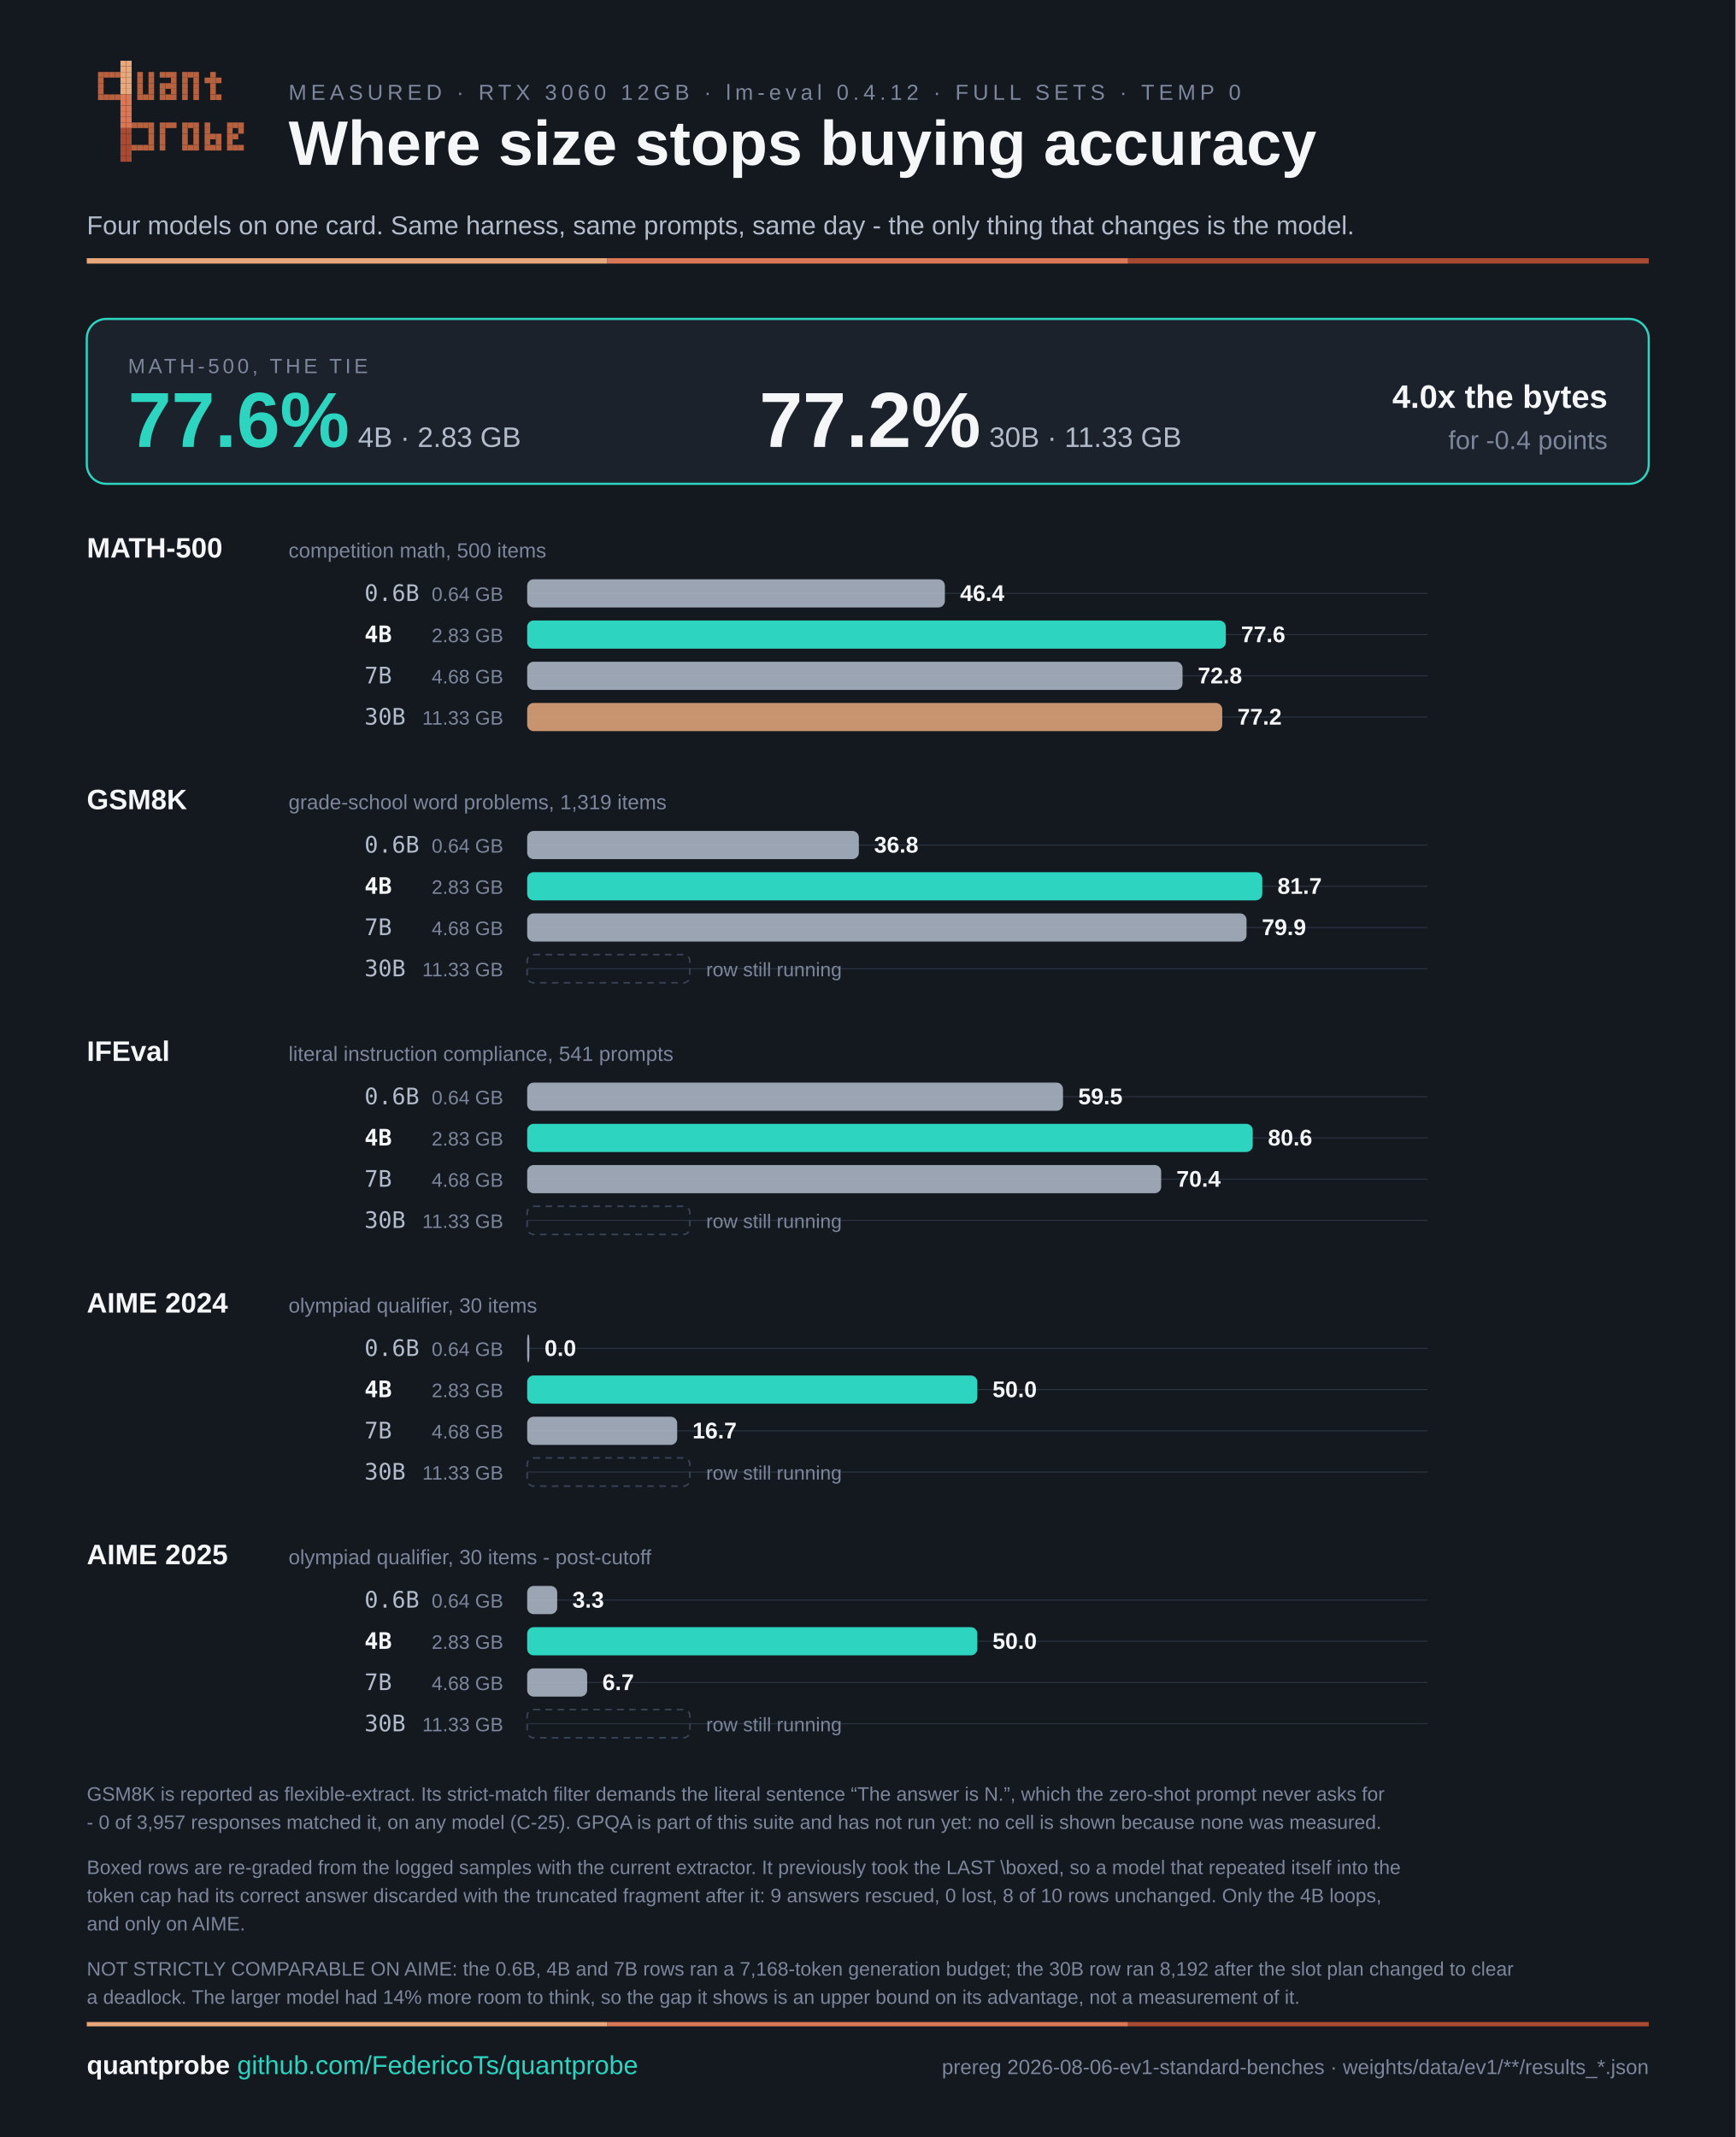
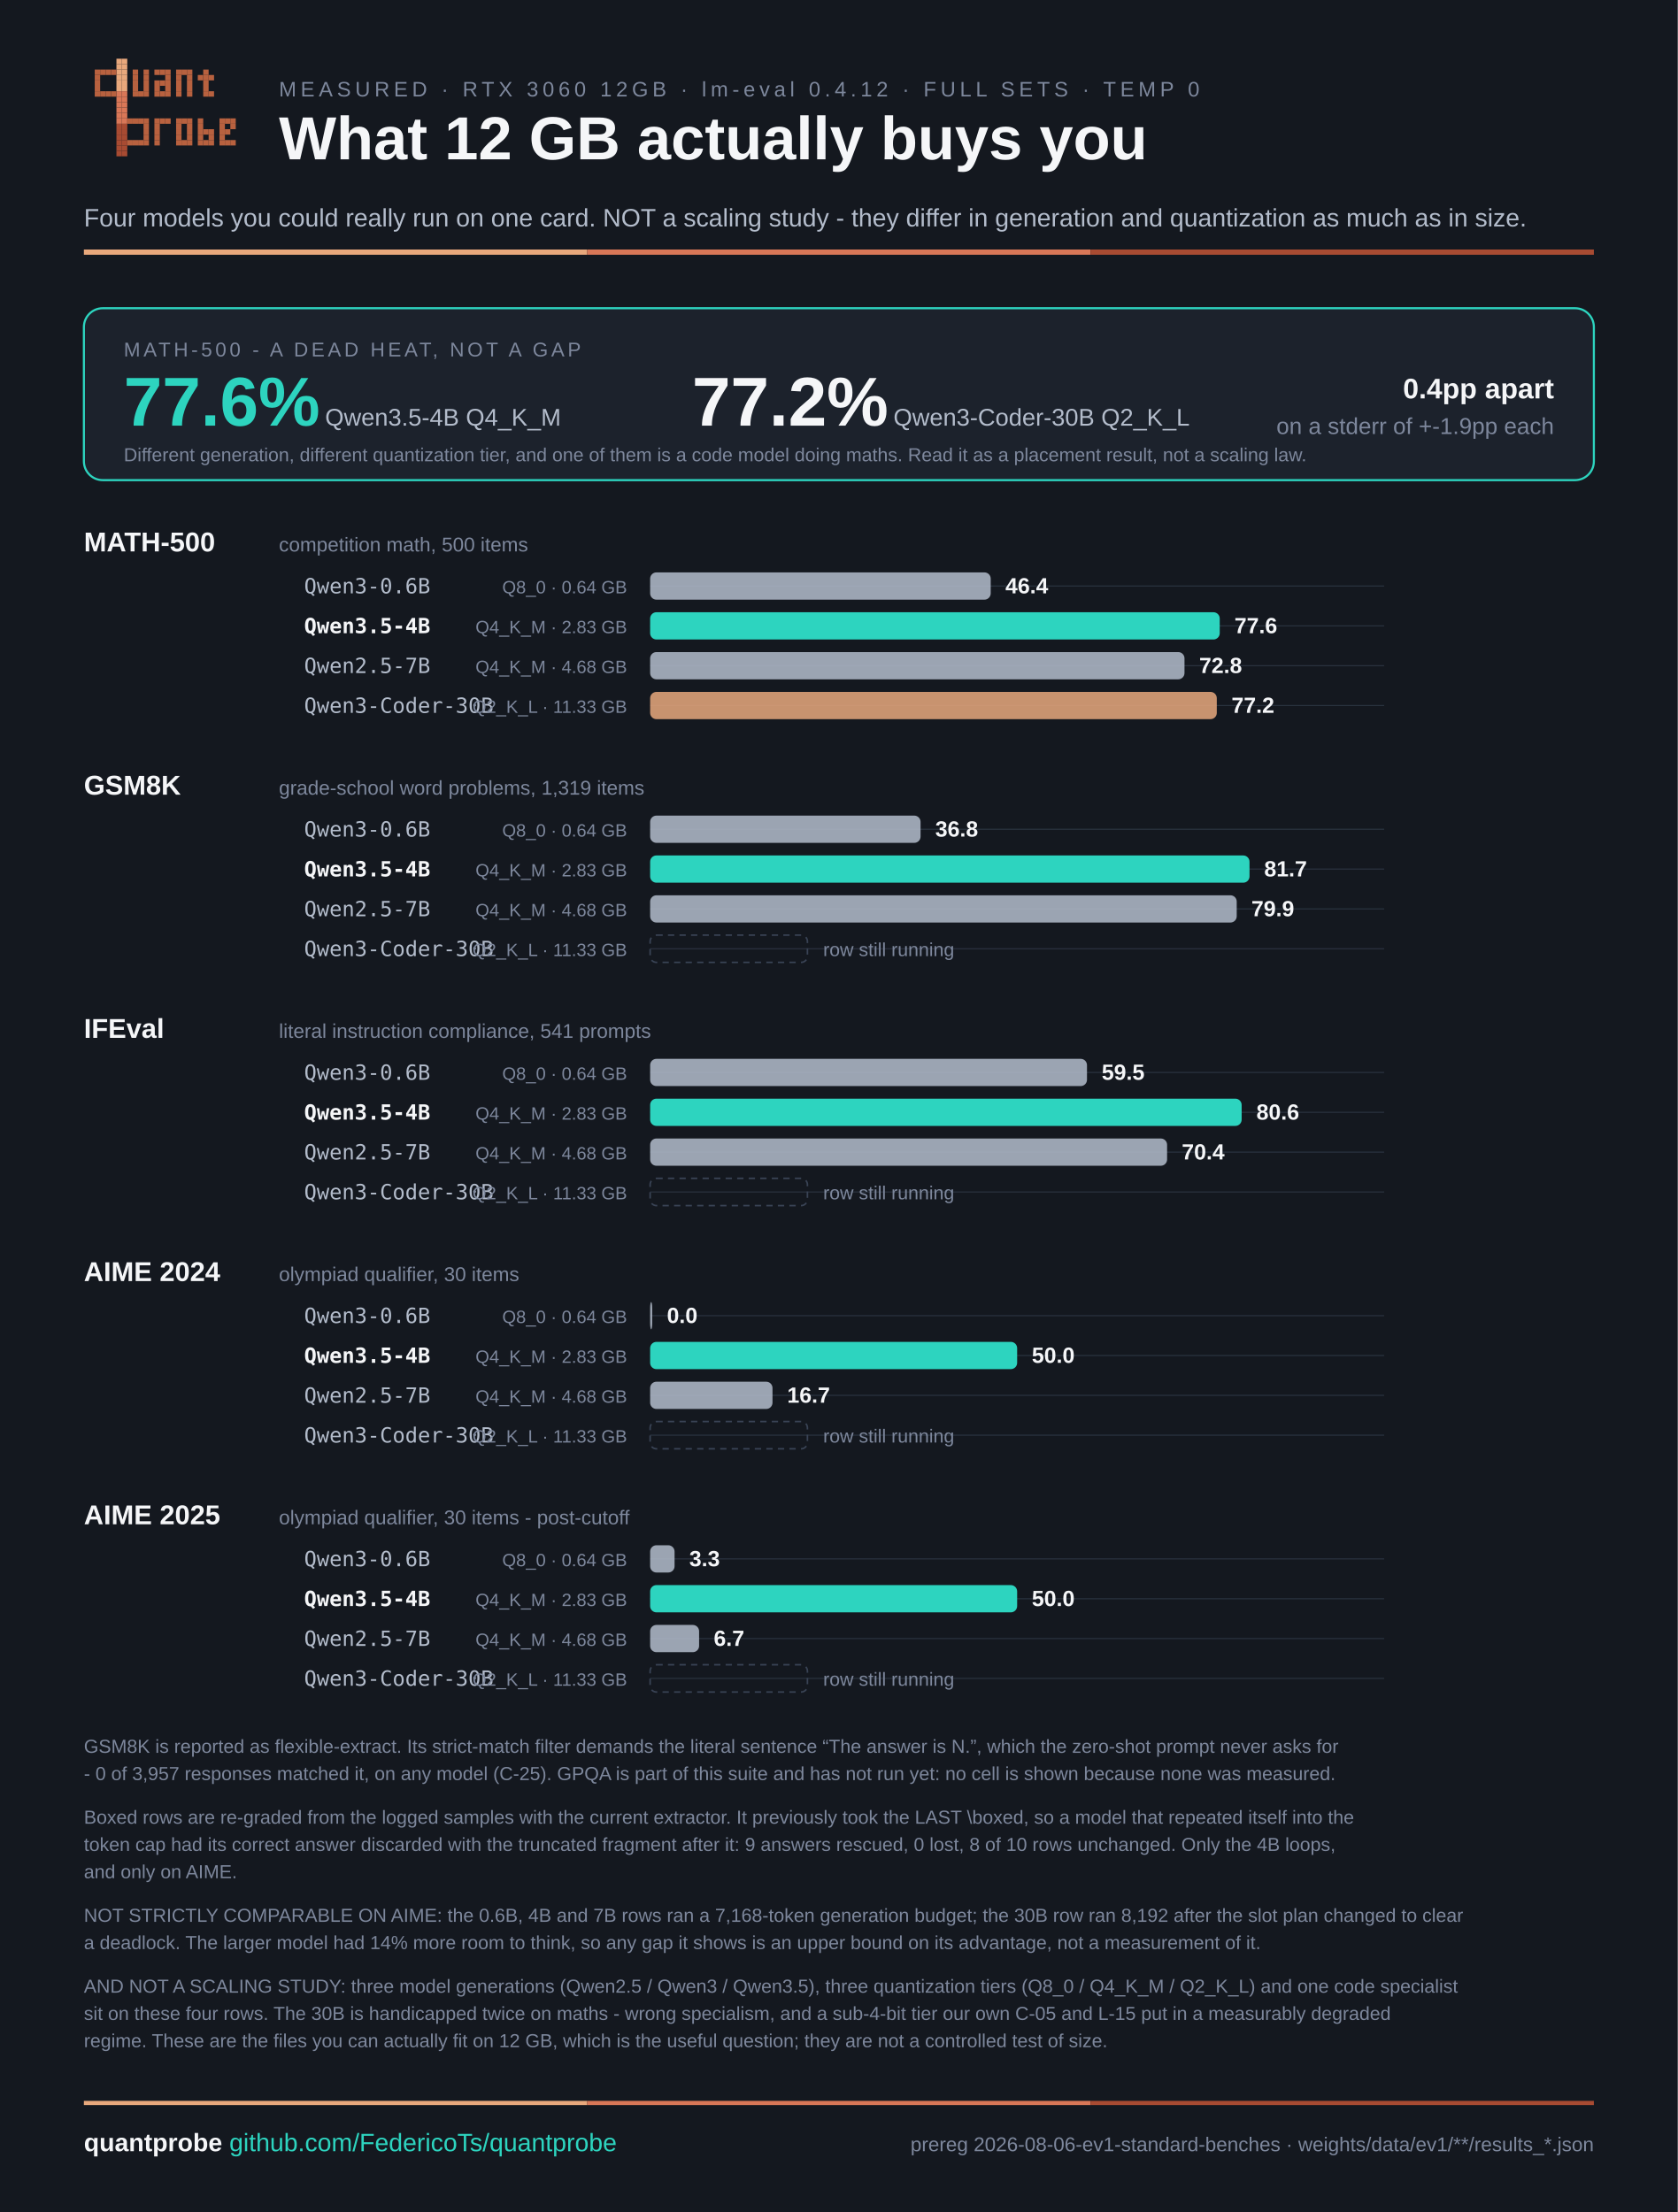
- <svg xmlns="http://www.w3.org/2000/svg" viewBox="0 0 1600 1970" font-family="Segoe UI, Arial, sans-serif">
-   <rect width="1600" height="1970" fill="#14181f" />
+ <svg xmlns="http://www.w3.org/2000/svg" viewBox="0 0 1600 2110" font-family="Segoe UI, Arial, sans-serif">
+   <rect width="1600" height="2110" fill="#14181f" />
  <g transform="translate(80,56) scale(0.4310345)">
    <rect x="72" y="0" width="12" height="12" fill="#e8a87c" />
    <rect x="84" y="0" width="12" height="12" fill="#e8a87c" />
    <rect x="72" y="12" width="12" height="12" fill="#e8a87c" />
    <rect x="84" y="12" width="12" height="12" fill="#e8a87c" />
    <rect x="72" y="24" width="12" height="12" fill="#e8a87c" />
    <rect x="84" y="24" width="12" height="12" fill="#e8a87c" />
    <rect x="72" y="36" width="12" height="12" fill="#e8a87c" />
    <rect x="84" y="36" width="12" height="12" fill="#e8a87c" />
    <rect x="72" y="48" width="12" height="12" fill="#e8a87c" />
    <rect x="84" y="48" width="12" height="12" fill="#e8a87c" />
    <rect x="72" y="60" width="12" height="12" fill="#e8a87c" />
    <rect x="84" y="60" width="12" height="12" fill="#e8a87c" />
    <rect x="72" y="72" width="12" height="12" fill="#d97757" />
    <rect x="84" y="72" width="12" height="12" fill="#d97757" />
    <rect x="72" y="84" width="12" height="12" fill="#d97757" />
    <rect x="84" y="84" width="12" height="12" fill="#d97757" />
    <rect x="72" y="96" width="12" height="12" fill="#d97757" />
    <rect x="84" y="96" width="12" height="12" fill="#d97757" />
    <rect x="72" y="108" width="12" height="12" fill="#d97757" />
    <rect x="84" y="108" width="12" height="12" fill="#d97757" />
    <rect x="72" y="120" width="12" height="12" fill="#d97757" />
    <rect x="84" y="120" width="12" height="12" fill="#d97757" />
    <rect x="72" y="132" width="12" height="12" fill="#d97757" />
    <rect x="84" y="132" width="12" height="12" fill="#d97757" />
    <rect x="72" y="144" width="12" height="12" fill="#a84b32" />
    <rect x="84" y="144" width="12" height="12" fill="#a84b32" />
    <rect x="72" y="156" width="12" height="12" fill="#a84b32" />
    <rect x="84" y="156" width="12" height="12" fill="#a84b32" />
    <rect x="72" y="168" width="12" height="12" fill="#a84b32" />
    <rect x="84" y="168" width="12" height="12" fill="#a84b32" />
    <rect x="72" y="180" width="12" height="12" fill="#a84b32" />
    <rect x="84" y="180" width="12" height="12" fill="#a84b32" />
    <rect x="72" y="192" width="12" height="12" fill="#a84b32" />
    <rect x="84" y="192" width="12" height="12" fill="#a84b32" />
    <rect x="72" y="204" width="12" height="12" fill="#a84b32" />
    <rect x="84" y="204" width="12" height="12" fill="#a84b32" />
    <rect x="24" y="24" width="12" height="12" fill="#b8613f" />
    <rect x="24" y="72" width="12" height="12" fill="#b8613f" />
    <rect x="36" y="24" width="12" height="12" fill="#b8613f" />
    <rect x="36" y="72" width="12" height="12" fill="#b8613f" />
    <rect x="48" y="24" width="12" height="12" fill="#b8613f" />
    <rect x="48" y="72" width="12" height="12" fill="#b8613f" />
    <rect x="60" y="24" width="12" height="12" fill="#b8613f" />
    <rect x="60" y="72" width="12" height="12" fill="#b8613f" />
    <rect x="24" y="36" width="12" height="12" fill="#b8613f" />
    <rect x="24" y="48" width="12" height="12" fill="#b8613f" />
    <rect x="24" y="60" width="12" height="12" fill="#b8613f" />
    <rect x="108" y="24" width="12" height="12" fill="#b8613f" />
    <rect x="132" y="24" width="12" height="12" fill="#b8613f" />
    <rect x="108" y="36" width="12" height="12" fill="#b8613f" />
    <rect x="132" y="36" width="12" height="12" fill="#b8613f" />
    <rect x="108" y="48" width="12" height="12" fill="#b8613f" />
    <rect x="132" y="48" width="12" height="12" fill="#b8613f" />
    <rect x="108" y="60" width="12" height="12" fill="#b8613f" />
    <rect x="132" y="60" width="12" height="12" fill="#b8613f" />
    <rect x="108" y="72" width="12" height="12" fill="#b8613f" />
    <rect x="120" y="72" width="12" height="12" fill="#b8613f" />
    <rect x="132" y="72" width="12" height="12" fill="#b8613f" />
    <rect x="156" y="24" width="12" height="12" fill="#b8613f" />
    <rect x="168" y="24" width="12" height="12" fill="#b8613f" />
    <rect x="180" y="24" width="12" height="12" fill="#b8613f" />
    <rect x="180" y="36" width="12" height="12" fill="#b8613f" />
    <rect x="156" y="48" width="12" height="12" fill="#b8613f" />
    <rect x="168" y="48" width="12" height="12" fill="#b8613f" />
    <rect x="180" y="48" width="12" height="12" fill="#b8613f" />
    <rect x="156" y="60" width="12" height="12" fill="#b8613f" />
    <rect x="180" y="60" width="12" height="12" fill="#b8613f" />
    <rect x="156" y="72" width="12" height="12" fill="#b8613f" />
    <rect x="168" y="72" width="12" height="12" fill="#b8613f" />
    <rect x="180" y="72" width="12" height="12" fill="#b8613f" />
    <rect x="204" y="24" width="12" height="12" fill="#b8613f" />
    <rect x="216" y="24" width="12" height="12" fill="#b8613f" />
    <rect x="228" y="24" width="12" height="12" fill="#b8613f" />
    <rect x="204" y="36" width="12" height="12" fill="#b8613f" />
    <rect x="228" y="36" width="12" height="12" fill="#b8613f" />
    <rect x="204" y="48" width="12" height="12" fill="#b8613f" />
    <rect x="228" y="48" width="12" height="12" fill="#b8613f" />
    <rect x="204" y="60" width="12" height="12" fill="#b8613f" />
    <rect x="228" y="60" width="12" height="12" fill="#b8613f" />
    <rect x="204" y="72" width="12" height="12" fill="#b8613f" />
    <rect x="228" y="72" width="12" height="12" fill="#b8613f" />
    <rect x="264" y="24" width="12" height="12" fill="#b8613f" />
    <rect x="252" y="36" width="12" height="12" fill="#b8613f" />
    <rect x="264" y="36" width="12" height="12" fill="#b8613f" />
    <rect x="276" y="36" width="12" height="12" fill="#b8613f" />
    <rect x="264" y="48" width="12" height="12" fill="#b8613f" />
    <rect x="264" y="60" width="12" height="12" fill="#b8613f" />
    <rect x="264" y="72" width="12" height="12" fill="#b8613f" />
    <rect x="276" y="72" width="12" height="12" fill="#b8613f" />
    <rect x="96" y="132" width="12" height="12" fill="#b8613f" />
    <rect x="96" y="180" width="12" height="12" fill="#b8613f" />
    <rect x="108" y="132" width="12" height="12" fill="#b8613f" />
    <rect x="108" y="180" width="12" height="12" fill="#b8613f" />
    <rect x="120" y="132" width="12" height="12" fill="#b8613f" />
    <rect x="120" y="180" width="12" height="12" fill="#b8613f" />
    <rect x="132" y="132" width="12" height="12" fill="#b8613f" />
    <rect x="132" y="180" width="12" height="12" fill="#b8613f" />
    <rect x="132" y="144" width="12" height="12" fill="#b8613f" />
    <rect x="132" y="156" width="12" height="12" fill="#b8613f" />
    <rect x="132" y="168" width="12" height="12" fill="#b8613f" />
    <rect x="156" y="132" width="12" height="12" fill="#b8613f" />
    <rect x="168" y="132" width="12" height="12" fill="#b8613f" />
    <rect x="180" y="132" width="12" height="12" fill="#b8613f" />
    <rect x="156" y="144" width="12" height="12" fill="#b8613f" />
    <rect x="156" y="156" width="12" height="12" fill="#b8613f" />
    <rect x="156" y="168" width="12" height="12" fill="#b8613f" />
    <rect x="156" y="180" width="12" height="12" fill="#b8613f" />
    <rect x="204" y="132" width="12" height="12" fill="#b8613f" />
    <rect x="216" y="132" width="12" height="12" fill="#b8613f" />
    <rect x="228" y="132" width="12" height="12" fill="#b8613f" />
    <rect x="204" y="144" width="12" height="12" fill="#b8613f" />
    <rect x="228" y="144" width="12" height="12" fill="#b8613f" />
    <rect x="204" y="156" width="12" height="12" fill="#b8613f" />
    <rect x="228" y="156" width="12" height="12" fill="#b8613f" />
    <rect x="204" y="168" width="12" height="12" fill="#b8613f" />
    <rect x="228" y="168" width="12" height="12" fill="#b8613f" />
    <rect x="204" y="180" width="12" height="12" fill="#b8613f" />
    <rect x="216" y="180" width="12" height="12" fill="#b8613f" />
    <rect x="228" y="180" width="12" height="12" fill="#b8613f" />
    <rect x="252" y="132" width="12" height="12" fill="#b8613f" />
    <rect x="252" y="144" width="12" height="12" fill="#b8613f" />
    <rect x="252" y="156" width="12" height="12" fill="#b8613f" />
    <rect x="264" y="156" width="12" height="12" fill="#b8613f" />
    <rect x="276" y="156" width="12" height="12" fill="#b8613f" />
    <rect x="252" y="168" width="12" height="12" fill="#b8613f" />
    <rect x="276" y="168" width="12" height="12" fill="#b8613f" />
    <rect x="252" y="180" width="12" height="12" fill="#b8613f" />
    <rect x="264" y="180" width="12" height="12" fill="#b8613f" />
    <rect x="276" y="180" width="12" height="12" fill="#b8613f" />
    <rect x="300" y="132" width="12" height="12" fill="#b8613f" />
    <rect x="312" y="132" width="12" height="12" fill="#b8613f" />
    <rect x="324" y="132" width="12" height="12" fill="#b8613f" />
    <rect x="300" y="144" width="12" height="12" fill="#b8613f" />
    <rect x="324" y="144" width="12" height="12" fill="#b8613f" />
    <rect x="300" y="156" width="12" height="12" fill="#b8613f" />
    <rect x="312" y="156" width="12" height="12" fill="#b8613f" />
    <rect x="300" y="168" width="12" height="12" fill="#b8613f" />
    <rect x="300" y="180" width="12" height="12" fill="#b8613f" />
    <rect x="312" y="180" width="12" height="12" fill="#b8613f" />
    <rect x="324" y="180" width="12" height="12" fill="#b8613f" />
  </g>
  <text x="266" y="92" fill="#7d879c" font-size="20" letter-spacing="4">MEASURED · RTX 3060 12GB · lm-eval 0.4.12 · FULL SETS · TEMP 0</text>
-   <text x="266" y="152" fill="#f5f6f8" font-size="58" font-weight="bold">Where size stops buying accuracy</text>
-   <text x="80" y="216" fill="#b3bccb" font-size="24">Four models on one card. Same harness, same prompts, same day - the only thing that changes is the model.</text>
+   <text x="266" y="152" fill="#f5f6f8" font-size="58" font-weight="bold">What 12 GB actually buys you</text>
+   <text x="80" y="216" fill="#b3bccb" font-size="24">Four models you could really run on one card. NOT a scaling study - they differ in generation and quantization as much as in size.</text>
  <rect x="80" y="238" width="480.0" height="5" fill="#e8a87c" />
  <rect x="560.0" y="238" width="480.0" height="5" fill="#d97757" />
  <rect x="1040.0" y="238" width="480.0" height="5" fill="#a84b32" />
-   <rect x="80" y="294" width="1440" height="152" rx="18" fill="#1c222c" stroke="#2dd4bf" stroke-width="2" />
-   <text x="118" y="344" fill="#7d879c" font-size="19" letter-spacing="3">MATH-500, THE TIE</text>
-   <text x="118" y="412" fill="#2dd4bf" font-size="72" font-weight="bold">77.6%</text>
-   <text x="330" y="412" fill="#b3bccb" font-size="26">4B · 2.83 GB</text>
-   <text x="700" y="412" fill="#f5f6f8" font-size="72" font-weight="bold">77.2%</text>
-   <text x="912" y="412" fill="#b3bccb" font-size="26">30B · 11.33 GB</text>
-   <text x="1482" y="376" text-anchor="end" fill="#f5f6f8" font-size="30" font-weight="bold">4.0x the bytes</text>
-   <text x="1482" y="414" text-anchor="end" fill="#7d879c" font-size="24">for -0.4 points</text>
-   <text x="80" y="514" fill="#f5f6f8" font-size="26" font-weight="bold">MATH-500</text>
-   <text x="266" y="514" fill="#7d879c" font-size="19">competition math, 500 items</text>
-   <text x="336" y="554" fill="#b3bccb" font-size="21" font-weight="normal" font-family="Consolas, Menlo, monospace">0.6B</text>
-   <text x="464" y="554" text-anchor="end" fill="#7d879c" font-size="18">0.64 GB</text>
-   <line x1="486" y1="547" x2="1316" y2="547" stroke="#2a3340" stroke-width="1" />
-   <rect x="486" y="534" width="385.1" height="26" rx="6" fill="#b3bccb" opacity="0.85" />
-   <text x="885.12" y="554" fill="#f5f6f8" font-size="21" font-weight="bold">46.4</text>
-   <text x="336" y="592" fill="#f5f6f8" font-size="21" font-weight="bold" font-family="Consolas, Menlo, monospace">4B</text>
-   <text x="464" y="592" text-anchor="end" fill="#7d879c" font-size="18">2.83 GB</text>
-   <line x1="486" y1="585" x2="1316" y2="585" stroke="#2a3340" stroke-width="1" />
-   <rect x="486" y="572" width="644.1" height="26" rx="6" fill="#2dd4bf" opacity="1" />
-   <text x="1144.08" y="592" fill="#f5f6f8" font-size="21" font-weight="bold">77.6</text>
-   <text x="336" y="630" fill="#b3bccb" font-size="21" font-weight="normal" font-family="Consolas, Menlo, monospace">7B</text>
-   <text x="464" y="630" text-anchor="end" fill="#7d879c" font-size="18">4.68 GB</text>
-   <line x1="486" y1="623" x2="1316" y2="623" stroke="#2a3340" stroke-width="1" />
-   <rect x="486" y="610" width="604.2" height="26" rx="6" fill="#b3bccb" opacity="0.85" />
-   <text x="1104.24" y="630" fill="#f5f6f8" font-size="21" font-weight="bold">72.8</text>
-   <text x="336" y="668" fill="#b3bccb" font-size="21" font-weight="normal" font-family="Consolas, Menlo, monospace">30B</text>
-   <text x="464" y="668" text-anchor="end" fill="#7d879c" font-size="18">11.33 GB</text>
-   <line x1="486" y1="661" x2="1316" y2="661" stroke="#2a3340" stroke-width="1" />
-   <rect x="486" y="648" width="640.8" height="26" rx="6" fill="#e8a87c" opacity="0.85" />
-   <text x="1140.76" y="668" fill="#f5f6f8" font-size="21" font-weight="bold">77.2</text>
-   <text x="80" y="746" fill="#f5f6f8" font-size="26" font-weight="bold">GSM8K</text>
-   <text x="266" y="746" fill="#7d879c" font-size="19">grade-school word problems, 1,319 items</text>
-   <text x="336" y="786" fill="#b3bccb" font-size="21" font-weight="normal" font-family="Consolas, Menlo, monospace">0.6B</text>
-   <text x="464" y="786" text-anchor="end" fill="#7d879c" font-size="18">0.64 GB</text>
-   <line x1="486" y1="779" x2="1316" y2="779" stroke="#2a3340" stroke-width="1" />
-   <rect x="486" y="766" width="305.8" height="26" rx="6" fill="#b3bccb" opacity="0.85" />
-   <text x="805.823" y="786" fill="#f5f6f8" font-size="21" font-weight="bold">36.8</text>
-   <text x="336" y="824" fill="#f5f6f8" font-size="21" font-weight="bold" font-family="Consolas, Menlo, monospace">4B</text>
-   <text x="464" y="824" text-anchor="end" fill="#7d879c" font-size="18">2.83 GB</text>
-   <line x1="486" y1="817" x2="1316" y2="817" stroke="#2a3340" stroke-width="1" />
-   <rect x="486" y="804" width="677.7" height="26" rx="6" fill="#2dd4bf" opacity="1" />
-   <text x="1177.718" y="824" fill="#f5f6f8" font-size="21" font-weight="bold">81.7</text>
-   <text x="336" y="862" fill="#b3bccb" font-size="21" font-weight="normal" font-family="Consolas, Menlo, monospace">7B</text>
-   <text x="464" y="862" text-anchor="end" fill="#7d879c" font-size="18">4.68 GB</text>
-   <line x1="486" y1="855" x2="1316" y2="855" stroke="#2a3340" stroke-width="1" />
-   <rect x="486" y="842" width="663.2" height="26" rx="6" fill="#b3bccb" opacity="0.85" />
-   <text x="1163.245" y="862" fill="#f5f6f8" font-size="21" font-weight="bold">79.9</text>
-   <text x="336" y="900" fill="#b3bccb" font-size="21" font-weight="normal" font-family="Consolas, Menlo, monospace">30B</text>
-   <text x="464" y="900" text-anchor="end" fill="#7d879c" font-size="18">11.33 GB</text>
-   <line x1="486" y1="893" x2="1316" y2="893" stroke="#2a3340" stroke-width="1" />
-   <rect x="486" y="880" width="150" height="26" rx="6" fill="none" stroke="#394355" stroke-width="1.5" stroke-dasharray="6 5" />
-   <text x="651" y="900" fill="#7d879c" font-size="18">row still running</text>
-   <text x="80" y="978" fill="#f5f6f8" font-size="26" font-weight="bold">IFEval</text>
-   <text x="266" y="978" fill="#7d879c" font-size="19">literal instruction compliance, 541 prompts</text>
-   <text x="336" y="1018" fill="#b3bccb" font-size="21" font-weight="normal" font-family="Consolas, Menlo, monospace">0.6B</text>
-   <text x="464" y="1018" text-anchor="end" fill="#7d879c" font-size="18">0.64 GB</text>
-   <line x1="486" y1="1011" x2="1316" y2="1011" stroke="#2a3340" stroke-width="1" />
-   <rect x="486" y="998" width="494.0" height="26" rx="6" fill="#b3bccb" opacity="0.85" />
-   <text x="994.011" y="1018" fill="#f5f6f8" font-size="21" font-weight="bold">59.5</text>
-   <text x="336" y="1056" fill="#f5f6f8" font-size="21" font-weight="bold" font-family="Consolas, Menlo, monospace">4B</text>
-   <text x="464" y="1056" text-anchor="end" fill="#7d879c" font-size="18">2.83 GB</text>
-   <line x1="486" y1="1049" x2="1316" y2="1049" stroke="#2a3340" stroke-width="1" />
-   <rect x="486" y="1036" width="668.9" height="26" rx="6" fill="#2dd4bf" opacity="1" />
-   <text x="1168.909" y="1056" fill="#f5f6f8" font-size="21" font-weight="bold">80.6</text>
-   <text x="336" y="1094" fill="#b3bccb" font-size="21" font-weight="normal" font-family="Consolas, Menlo, monospace">7B</text>
-   <text x="464" y="1094" text-anchor="end" fill="#7d879c" font-size="18">4.68 GB</text>
-   <line x1="486" y1="1087" x2="1316" y2="1087" stroke="#2a3340" stroke-width="1" />
-   <rect x="486" y="1074" width="584.5" height="26" rx="6" fill="#b3bccb" opacity="0.85" />
-   <text x="1084.529" y="1094" fill="#f5f6f8" font-size="21" font-weight="bold">70.4</text>
-   <text x="336" y="1132" fill="#b3bccb" font-size="21" font-weight="normal" font-family="Consolas, Menlo, monospace">30B</text>
-   <text x="464" y="1132" text-anchor="end" fill="#7d879c" font-size="18">11.33 GB</text>
-   <line x1="486" y1="1125" x2="1316" y2="1125" stroke="#2a3340" stroke-width="1" />
-   <rect x="486" y="1112" width="150" height="26" rx="6" fill="none" stroke="#394355" stroke-width="1.5" stroke-dasharray="6 5" />
-   <text x="651" y="1132" fill="#7d879c" font-size="18">row still running</text>
-   <text x="80" y="1210" fill="#f5f6f8" font-size="26" font-weight="bold">AIME 2024</text>
-   <text x="266" y="1210" fill="#7d879c" font-size="19">olympiad qualifier, 30 items</text>
-   <text x="336" y="1250" fill="#b3bccb" font-size="21" font-weight="normal" font-family="Consolas, Menlo, monospace">0.6B</text>
-   <text x="464" y="1250" text-anchor="end" fill="#7d879c" font-size="18">0.64 GB</text>
-   <line x1="486" y1="1243" x2="1316" y2="1243" stroke="#2a3340" stroke-width="1" />
-   <rect x="486" y="1230" width="2.0" height="26" rx="6" fill="#b3bccb" opacity="0.85" />
-   <text x="502" y="1250" fill="#f5f6f8" font-size="21" font-weight="bold">0.0</text>
-   <text x="336" y="1288" fill="#f5f6f8" font-size="21" font-weight="bold" font-family="Consolas, Menlo, monospace">4B</text>
-   <text x="464" y="1288" text-anchor="end" fill="#7d879c" font-size="18">2.83 GB</text>
-   <line x1="486" y1="1281" x2="1316" y2="1281" stroke="#2a3340" stroke-width="1" />
-   <rect x="486" y="1268" width="415.0" height="26" rx="6" fill="#2dd4bf" opacity="1" />
-   <text x="915.0" y="1288" fill="#f5f6f8" font-size="21" font-weight="bold">50.0</text>
-   <text x="336" y="1326" fill="#b3bccb" font-size="21" font-weight="normal" font-family="Consolas, Menlo, monospace">7B</text>
-   <text x="464" y="1326" text-anchor="end" fill="#7d879c" font-size="18">4.68 GB</text>
-   <line x1="486" y1="1319" x2="1316" y2="1319" stroke="#2a3340" stroke-width="1" />
-   <rect x="486" y="1306" width="138.3" height="26" rx="6" fill="#b3bccb" opacity="0.85" />
-   <text x="638.333" y="1326" fill="#f5f6f8" font-size="21" font-weight="bold">16.7</text>
-   <text x="336" y="1364" fill="#b3bccb" font-size="21" font-weight="normal" font-family="Consolas, Menlo, monospace">30B</text>
-   <text x="464" y="1364" text-anchor="end" fill="#7d879c" font-size="18">11.33 GB</text>
-   <line x1="486" y1="1357" x2="1316" y2="1357" stroke="#2a3340" stroke-width="1" />
-   <rect x="486" y="1344" width="150" height="26" rx="6" fill="none" stroke="#394355" stroke-width="1.5" stroke-dasharray="6 5" />
-   <text x="651" y="1364" fill="#7d879c" font-size="18">row still running</text>
-   <text x="80" y="1442" fill="#f5f6f8" font-size="26" font-weight="bold">AIME 2025</text>
-   <text x="266" y="1442" fill="#7d879c" font-size="19">olympiad qualifier, 30 items - post-cutoff</text>
-   <text x="336" y="1482" fill="#b3bccb" font-size="21" font-weight="normal" font-family="Consolas, Menlo, monospace">0.6B</text>
-   <text x="464" y="1482" text-anchor="end" fill="#7d879c" font-size="18">0.64 GB</text>
-   <line x1="486" y1="1475" x2="1316" y2="1475" stroke="#2a3340" stroke-width="1" />
-   <rect x="486" y="1462" width="27.7" height="26" rx="6" fill="#b3bccb" opacity="0.85" />
-   <text x="527.667" y="1482" fill="#f5f6f8" font-size="21" font-weight="bold">3.3</text>
-   <text x="336" y="1520" fill="#f5f6f8" font-size="21" font-weight="bold" font-family="Consolas, Menlo, monospace">4B</text>
-   <text x="464" y="1520" text-anchor="end" fill="#7d879c" font-size="18">2.83 GB</text>
-   <line x1="486" y1="1513" x2="1316" y2="1513" stroke="#2a3340" stroke-width="1" />
-   <rect x="486" y="1500" width="415.0" height="26" rx="6" fill="#2dd4bf" opacity="1" />
-   <text x="915.0" y="1520" fill="#f5f6f8" font-size="21" font-weight="bold">50.0</text>
-   <text x="336" y="1558" fill="#b3bccb" font-size="21" font-weight="normal" font-family="Consolas, Menlo, monospace">7B</text>
-   <text x="464" y="1558" text-anchor="end" fill="#7d879c" font-size="18">4.68 GB</text>
-   <line x1="486" y1="1551" x2="1316" y2="1551" stroke="#2a3340" stroke-width="1" />
-   <rect x="486" y="1538" width="55.3" height="26" rx="6" fill="#b3bccb" opacity="0.85" />
-   <text x="555.333" y="1558" fill="#f5f6f8" font-size="21" font-weight="bold">6.7</text>
-   <text x="336" y="1596" fill="#b3bccb" font-size="21" font-weight="normal" font-family="Consolas, Menlo, monospace">30B</text>
-   <text x="464" y="1596" text-anchor="end" fill="#7d879c" font-size="18">11.33 GB</text>
-   <line x1="486" y1="1589" x2="1316" y2="1589" stroke="#2a3340" stroke-width="1" />
-   <rect x="486" y="1576" width="150" height="26" rx="6" fill="none" stroke="#394355" stroke-width="1.5" stroke-dasharray="6 5" />
-   <text x="651" y="1596" fill="#7d879c" font-size="18">row still running</text>
-   <text x="80" y="1660" fill="#7d879c" font-size="18">GSM8K is reported as flexible-extract. Its strict-match filter demands the literal sentence “The answer is N.”, which the zero-shot prompt never asks for</text>
-   <text x="80" y="1686" fill="#7d879c" font-size="18">- 0 of 3,957 responses matched it, on any model (C-25). GPQA is part of this suite and has not run yet: no cell is shown because none was measured.</text>
-   <text x="80" y="1727.6" fill="#7d879c" font-size="18">Boxed rows are re-graded from the logged samples with the current extractor. It previously took the LAST \boxed, so a model that repeated itself into the</text>
-   <text x="80" y="1753.6" fill="#7d879c" font-size="18">token cap had its correct answer discarded with the truncated fragment after it: 9 answers rescued, 0 lost, 8 of 10 rows unchanged. Only the 4B loops,</text>
-   <text x="80" y="1779.6" fill="#7d879c" font-size="18">and only on AIME.</text>
-   <text x="80" y="1821.2" fill="#7d879c" font-size="18">NOT STRICTLY COMPARABLE ON AIME: the 0.6B, 4B and 7B rows ran a 7,168-token generation budget; the 30B row ran 8,192 after the slot plan changed to clear</text>
-   <text x="80" y="1847.2" fill="#7d879c" font-size="18">a deadlock. The larger model had 14% more room to think, so the gap it shows is an upper bound on its advantage, not a measurement of it.</text>
-   <rect x="80" y="1864" width="480.0" height="4" fill="#e8a87c" />
-   <rect x="560.0" y="1864" width="480.0" height="4" fill="#d97757" />
-   <rect x="1040.0" y="1864" width="480.0" height="4" fill="#a84b32" />
-   <text x="80" y="1912" fill="#f5f6f8" font-size="24" font-weight="bold">quantprobe  <tspan fill="#2dd4bf" font-weight="normal">github.com/FedericoTs/quantprobe</tspan>
+   <rect x="80" y="294" width="1440" height="164" rx="18" fill="#1c222c" stroke="#2dd4bf" stroke-width="2" />
+   <text x="118" y="340" fill="#7d879c" font-size="19" letter-spacing="3">MATH-500 - A DEAD HEAT, NOT A GAP</text>
+   <text x="118" y="406" fill="#2dd4bf" font-size="66" font-weight="bold">77.6%</text>
+   <text x="310" y="406" fill="#b3bccb" font-size="23">Qwen3.5-4B Q4_K_M</text>
+   <text x="660" y="406" fill="#f5f6f8" font-size="66" font-weight="bold">77.2%</text>
+   <text x="852" y="406" fill="#b3bccb" font-size="23">Qwen3-Coder-30B Q2_K_L</text>
+   <text x="1482" y="380" text-anchor="end" fill="#f5f6f8" font-size="27" font-weight="bold">0.4pp apart</text>
+   <text x="1482" y="414" text-anchor="end" fill="#7d879c" font-size="22">on a stderr of +-1.9pp each</text>
+   <text x="118" y="440" fill="#7d879c" font-size="18">Different generation, different quantization tier, and one of them is a code model doing maths. Read it as a placement result, not a scaling law.</text>
+   <text x="80" y="526" fill="#f5f6f8" font-size="26" font-weight="bold">MATH-500</text>
+   <text x="266" y="526" fill="#7d879c" font-size="19">competition math, 500 items</text>
+   <text x="290" y="566" fill="#b3bccb" font-size="20" font-weight="normal" font-family="Consolas, Menlo, monospace">Qwen3-0.6B</text>
+   <text x="598" y="566" text-anchor="end" fill="#7d879c" font-size="17">Q8_0 · 0.64 GB</text>
+   <line x1="620" y1="559" x2="1320" y2="559" stroke="#2a3340" stroke-width="1" />
+   <rect x="620" y="546" width="324.8" height="26" rx="6" fill="#b3bccb" opacity="0.85" />
+   <text x="958.8" y="566" fill="#f5f6f8" font-size="21" font-weight="bold">46.4</text>
+   <text x="290" y="604" fill="#f5f6f8" font-size="20" font-weight="bold" font-family="Consolas, Menlo, monospace">Qwen3.5-4B</text>
+   <text x="598" y="604" text-anchor="end" fill="#7d879c" font-size="17">Q4_K_M · 2.83 GB</text>
+   <line x1="620" y1="597" x2="1320" y2="597" stroke="#2a3340" stroke-width="1" />
+   <rect x="620" y="584" width="543.2" height="26" rx="6" fill="#2dd4bf" opacity="1" />
+   <text x="1177.2" y="604" fill="#f5f6f8" font-size="21" font-weight="bold">77.6</text>
+   <text x="290" y="642" fill="#b3bccb" font-size="20" font-weight="normal" font-family="Consolas, Menlo, monospace">Qwen2.5-7B</text>
+   <text x="598" y="642" text-anchor="end" fill="#7d879c" font-size="17">Q4_K_M · 4.68 GB</text>
+   <line x1="620" y1="635" x2="1320" y2="635" stroke="#2a3340" stroke-width="1" />
+   <rect x="620" y="622" width="509.6" height="26" rx="6" fill="#b3bccb" opacity="0.85" />
+   <text x="1143.6" y="642" fill="#f5f6f8" font-size="21" font-weight="bold">72.8</text>
+   <text x="290" y="680" fill="#b3bccb" font-size="20" font-weight="normal" font-family="Consolas, Menlo, monospace">Qwen3-Coder-30B</text>
+   <text x="598" y="680" text-anchor="end" fill="#7d879c" font-size="17">Q2_K_L · 11.33 GB</text>
+   <line x1="620" y1="673" x2="1320" y2="673" stroke="#2a3340" stroke-width="1" />
+   <rect x="620" y="660" width="540.4" height="26" rx="6" fill="#e8a87c" opacity="0.85" />
+   <text x="1174.4" y="680" fill="#f5f6f8" font-size="21" font-weight="bold">77.2</text>
+   <text x="80" y="758" fill="#f5f6f8" font-size="26" font-weight="bold">GSM8K</text>
+   <text x="266" y="758" fill="#7d879c" font-size="19">grade-school word problems, 1,319 items</text>
+   <text x="290" y="798" fill="#b3bccb" font-size="20" font-weight="normal" font-family="Consolas, Menlo, monospace">Qwen3-0.6B</text>
+   <text x="598" y="798" text-anchor="end" fill="#7d879c" font-size="17">Q8_0 · 0.64 GB</text>
+   <line x1="620" y1="791" x2="1320" y2="791" stroke="#2a3340" stroke-width="1" />
+   <rect x="620" y="778" width="257.9" height="26" rx="6" fill="#b3bccb" opacity="0.85" />
+   <text x="891.923" y="798" fill="#f5f6f8" font-size="21" font-weight="bold">36.8</text>
+   <text x="290" y="836" fill="#f5f6f8" font-size="20" font-weight="bold" font-family="Consolas, Menlo, monospace">Qwen3.5-4B</text>
+   <text x="598" y="836" text-anchor="end" fill="#7d879c" font-size="17">Q4_K_M · 2.83 GB</text>
+   <line x1="620" y1="829" x2="1320" y2="829" stroke="#2a3340" stroke-width="1" />
+   <rect x="620" y="816" width="571.6" height="26" rx="6" fill="#2dd4bf" opacity="1" />
+   <text x="1205.569" y="836" fill="#f5f6f8" font-size="21" font-weight="bold">81.7</text>
+   <text x="290" y="874" fill="#b3bccb" font-size="20" font-weight="normal" font-family="Consolas, Menlo, monospace">Qwen2.5-7B</text>
+   <text x="598" y="874" text-anchor="end" fill="#7d879c" font-size="17">Q4_K_M · 4.68 GB</text>
+   <line x1="620" y1="867" x2="1320" y2="867" stroke="#2a3340" stroke-width="1" />
+   <rect x="620" y="854" width="559.4" height="26" rx="6" fill="#b3bccb" opacity="0.85" />
+   <text x="1193.363" y="874" fill="#f5f6f8" font-size="21" font-weight="bold">79.9</text>
+   <text x="290" y="912" fill="#b3bccb" font-size="20" font-weight="normal" font-family="Consolas, Menlo, monospace">Qwen3-Coder-30B</text>
+   <text x="598" y="912" text-anchor="end" fill="#7d879c" font-size="17">Q2_K_L · 11.33 GB</text>
+   <line x1="620" y1="905" x2="1320" y2="905" stroke="#2a3340" stroke-width="1" />
+   <rect x="620" y="892" width="150" height="26" rx="6" fill="none" stroke="#394355" stroke-width="1.5" stroke-dasharray="6 5" />
+   <text x="785" y="912" fill="#7d879c" font-size="18">row still running</text>
+   <text x="80" y="990" fill="#f5f6f8" font-size="26" font-weight="bold">IFEval</text>
+   <text x="266" y="990" fill="#7d879c" font-size="19">literal instruction compliance, 541 prompts</text>
+   <text x="290" y="1030" fill="#b3bccb" font-size="20" font-weight="normal" font-family="Consolas, Menlo, monospace">Qwen3-0.6B</text>
+   <text x="598" y="1030" text-anchor="end" fill="#7d879c" font-size="17">Q8_0 · 0.64 GB</text>
+   <line x1="620" y1="1023" x2="1320" y2="1023" stroke="#2a3340" stroke-width="1" />
+   <rect x="620" y="1010" width="416.6" height="26" rx="6" fill="#b3bccb" opacity="0.85" />
+   <text x="1050.636" y="1030" fill="#f5f6f8" font-size="21" font-weight="bold">59.5</text>
+   <text x="290" y="1068" fill="#f5f6f8" font-size="20" font-weight="bold" font-family="Consolas, Menlo, monospace">Qwen3.5-4B</text>
+   <text x="598" y="1068" text-anchor="end" fill="#7d879c" font-size="17">Q4_K_M · 2.83 GB</text>
+   <line x1="620" y1="1061" x2="1320" y2="1061" stroke="#2a3340" stroke-width="1" />
+   <rect x="620" y="1048" width="564.1" height="26" rx="6" fill="#2dd4bf" opacity="1" />
+   <text x="1198.14" y="1068" fill="#f5f6f8" font-size="21" font-weight="bold">80.6</text>
+   <text x="290" y="1106" fill="#b3bccb" font-size="20" font-weight="normal" font-family="Consolas, Menlo, monospace">Qwen2.5-7B</text>
+   <text x="598" y="1106" text-anchor="end" fill="#7d879c" font-size="17">Q4_K_M · 4.68 GB</text>
+   <line x1="620" y1="1099" x2="1320" y2="1099" stroke="#2a3340" stroke-width="1" />
+   <rect x="620" y="1086" width="493.0" height="26" rx="6" fill="#b3bccb" opacity="0.85" />
+   <text x="1126.976" y="1106" fill="#f5f6f8" font-size="21" font-weight="bold">70.4</text>
+   <text x="290" y="1144" fill="#b3bccb" font-size="20" font-weight="normal" font-family="Consolas, Menlo, monospace">Qwen3-Coder-30B</text>
+   <text x="598" y="1144" text-anchor="end" fill="#7d879c" font-size="17">Q2_K_L · 11.33 GB</text>
+   <line x1="620" y1="1137" x2="1320" y2="1137" stroke="#2a3340" stroke-width="1" />
+   <rect x="620" y="1124" width="150" height="26" rx="6" fill="none" stroke="#394355" stroke-width="1.5" stroke-dasharray="6 5" />
+   <text x="785" y="1144" fill="#7d879c" font-size="18">row still running</text>
+   <text x="80" y="1222" fill="#f5f6f8" font-size="26" font-weight="bold">AIME 2024</text>
+   <text x="266" y="1222" fill="#7d879c" font-size="19">olympiad qualifier, 30 items</text>
+   <text x="290" y="1262" fill="#b3bccb" font-size="20" font-weight="normal" font-family="Consolas, Menlo, monospace">Qwen3-0.6B</text>
+   <text x="598" y="1262" text-anchor="end" fill="#7d879c" font-size="17">Q8_0 · 0.64 GB</text>
+   <line x1="620" y1="1255" x2="1320" y2="1255" stroke="#2a3340" stroke-width="1" />
+   <rect x="620" y="1242" width="2.0" height="26" rx="6" fill="#b3bccb" opacity="0.85" />
+   <text x="636" y="1262" fill="#f5f6f8" font-size="21" font-weight="bold">0.0</text>
+   <text x="290" y="1300" fill="#f5f6f8" font-size="20" font-weight="bold" font-family="Consolas, Menlo, monospace">Qwen3.5-4B</text>
+   <text x="598" y="1300" text-anchor="end" fill="#7d879c" font-size="17">Q4_K_M · 2.83 GB</text>
+   <line x1="620" y1="1293" x2="1320" y2="1293" stroke="#2a3340" stroke-width="1" />
+   <rect x="620" y="1280" width="350.0" height="26" rx="6" fill="#2dd4bf" opacity="1" />
+   <text x="984.0" y="1300" fill="#f5f6f8" font-size="21" font-weight="bold">50.0</text>
+   <text x="290" y="1338" fill="#b3bccb" font-size="20" font-weight="normal" font-family="Consolas, Menlo, monospace">Qwen2.5-7B</text>
+   <text x="598" y="1338" text-anchor="end" fill="#7d879c" font-size="17">Q4_K_M · 4.68 GB</text>
+   <line x1="620" y1="1331" x2="1320" y2="1331" stroke="#2a3340" stroke-width="1" />
+   <rect x="620" y="1318" width="116.7" height="26" rx="6" fill="#b3bccb" opacity="0.85" />
+   <text x="750.667" y="1338" fill="#f5f6f8" font-size="21" font-weight="bold">16.7</text>
+   <text x="290" y="1376" fill="#b3bccb" font-size="20" font-weight="normal" font-family="Consolas, Menlo, monospace">Qwen3-Coder-30B</text>
+   <text x="598" y="1376" text-anchor="end" fill="#7d879c" font-size="17">Q2_K_L · 11.33 GB</text>
+   <line x1="620" y1="1369" x2="1320" y2="1369" stroke="#2a3340" stroke-width="1" />
+   <rect x="620" y="1356" width="150" height="26" rx="6" fill="none" stroke="#394355" stroke-width="1.5" stroke-dasharray="6 5" />
+   <text x="785" y="1376" fill="#7d879c" font-size="18">row still running</text>
+   <text x="80" y="1454" fill="#f5f6f8" font-size="26" font-weight="bold">AIME 2025</text>
+   <text x="266" y="1454" fill="#7d879c" font-size="19">olympiad qualifier, 30 items - post-cutoff</text>
+   <text x="290" y="1494" fill="#b3bccb" font-size="20" font-weight="normal" font-family="Consolas, Menlo, monospace">Qwen3-0.6B</text>
+   <text x="598" y="1494" text-anchor="end" fill="#7d879c" font-size="17">Q8_0 · 0.64 GB</text>
+   <line x1="620" y1="1487" x2="1320" y2="1487" stroke="#2a3340" stroke-width="1" />
+   <rect x="620" y="1474" width="23.3" height="26" rx="6" fill="#b3bccb" opacity="0.85" />
+   <text x="657.333" y="1494" fill="#f5f6f8" font-size="21" font-weight="bold">3.3</text>
+   <text x="290" y="1532" fill="#f5f6f8" font-size="20" font-weight="bold" font-family="Consolas, Menlo, monospace">Qwen3.5-4B</text>
+   <text x="598" y="1532" text-anchor="end" fill="#7d879c" font-size="17">Q4_K_M · 2.83 GB</text>
+   <line x1="620" y1="1525" x2="1320" y2="1525" stroke="#2a3340" stroke-width="1" />
+   <rect x="620" y="1512" width="350.0" height="26" rx="6" fill="#2dd4bf" opacity="1" />
+   <text x="984.0" y="1532" fill="#f5f6f8" font-size="21" font-weight="bold">50.0</text>
+   <text x="290" y="1570" fill="#b3bccb" font-size="20" font-weight="normal" font-family="Consolas, Menlo, monospace">Qwen2.5-7B</text>
+   <text x="598" y="1570" text-anchor="end" fill="#7d879c" font-size="17">Q4_K_M · 4.68 GB</text>
+   <line x1="620" y1="1563" x2="1320" y2="1563" stroke="#2a3340" stroke-width="1" />
+   <rect x="620" y="1550" width="46.7" height="26" rx="6" fill="#b3bccb" opacity="0.85" />
+   <text x="680.667" y="1570" fill="#f5f6f8" font-size="21" font-weight="bold">6.7</text>
+   <text x="290" y="1608" fill="#b3bccb" font-size="20" font-weight="normal" font-family="Consolas, Menlo, monospace">Qwen3-Coder-30B</text>
+   <text x="598" y="1608" text-anchor="end" fill="#7d879c" font-size="17">Q2_K_L · 11.33 GB</text>
+   <line x1="620" y1="1601" x2="1320" y2="1601" stroke="#2a3340" stroke-width="1" />
+   <rect x="620" y="1588" width="150" height="26" rx="6" fill="none" stroke="#394355" stroke-width="1.5" stroke-dasharray="6 5" />
+   <text x="785" y="1608" fill="#7d879c" font-size="18">row still running</text>
+   <text x="80" y="1672" fill="#7d879c" font-size="18">GSM8K is reported as flexible-extract. Its strict-match filter demands the literal sentence “The answer is N.”, which the zero-shot prompt never asks for</text>
+   <text x="80" y="1698" fill="#7d879c" font-size="18">- 0 of 3,957 responses matched it, on any model (C-25). GPQA is part of this suite and has not run yet: no cell is shown because none was measured.</text>
+   <text x="80" y="1739.6" fill="#7d879c" font-size="18">Boxed rows are re-graded from the logged samples with the current extractor. It previously took the LAST \boxed, so a model that repeated itself into the</text>
+   <text x="80" y="1765.6" fill="#7d879c" font-size="18">token cap had its correct answer discarded with the truncated fragment after it: 9 answers rescued, 0 lost, 8 of 10 rows unchanged. Only the 4B loops,</text>
+   <text x="80" y="1791.6" fill="#7d879c" font-size="18">and only on AIME.</text>
+   <text x="80" y="1833.2" fill="#7d879c" font-size="18">NOT STRICTLY COMPARABLE ON AIME: the 0.6B, 4B and 7B rows ran a 7,168-token generation budget; the 30B row ran 8,192 after the slot plan changed to clear</text>
+   <text x="80" y="1859.2" fill="#7d879c" font-size="18">a deadlock. The larger model had 14% more room to think, so any gap it shows is an upper bound on its advantage, not a measurement of it.</text>
+   <text x="80" y="1900.8" fill="#7d879c" font-size="18">AND NOT A SCALING STUDY: three model generations (Qwen2.5 / Qwen3 / Qwen3.5), three quantization tiers (Q8_0 / Q4_K_M / Q2_K_L) and one code specialist</text>
+   <text x="80" y="1926.8" fill="#7d879c" font-size="18">sit on these four rows. The 30B is handicapped twice on maths - wrong specialism, and a sub-4-bit tier our own C-05 and L-15 put in a measurably degraded</text>
+   <text x="80" y="1952.8" fill="#7d879c" font-size="18">regime. These are the files you can actually fit on 12 GB, which is the useful question; they are not a controlled test of size.</text>
+   <rect x="80" y="2004" width="480.0" height="4" fill="#e8a87c" />
+   <rect x="560.0" y="2004" width="480.0" height="4" fill="#d97757" />
+   <rect x="1040.0" y="2004" width="480.0" height="4" fill="#a84b32" />
+   <text x="80" y="2052" fill="#f5f6f8" font-size="24" font-weight="bold">quantprobe  <tspan fill="#2dd4bf" font-weight="normal">github.com/FedericoTs/quantprobe</tspan>
  </text>
-   <text x="1520" y="1912" text-anchor="end" fill="#7d879c" font-size="19">prereg 2026-08-06-ev1-standard-benches · weights/data/ev1/**/results_*.json</text>
+   <text x="1520" y="2052" text-anchor="end" fill="#7d879c" font-size="19">prereg 2026-08-06-ev1-standard-benches · weights/data/ev1/**/results_*.json</text>
</svg>
